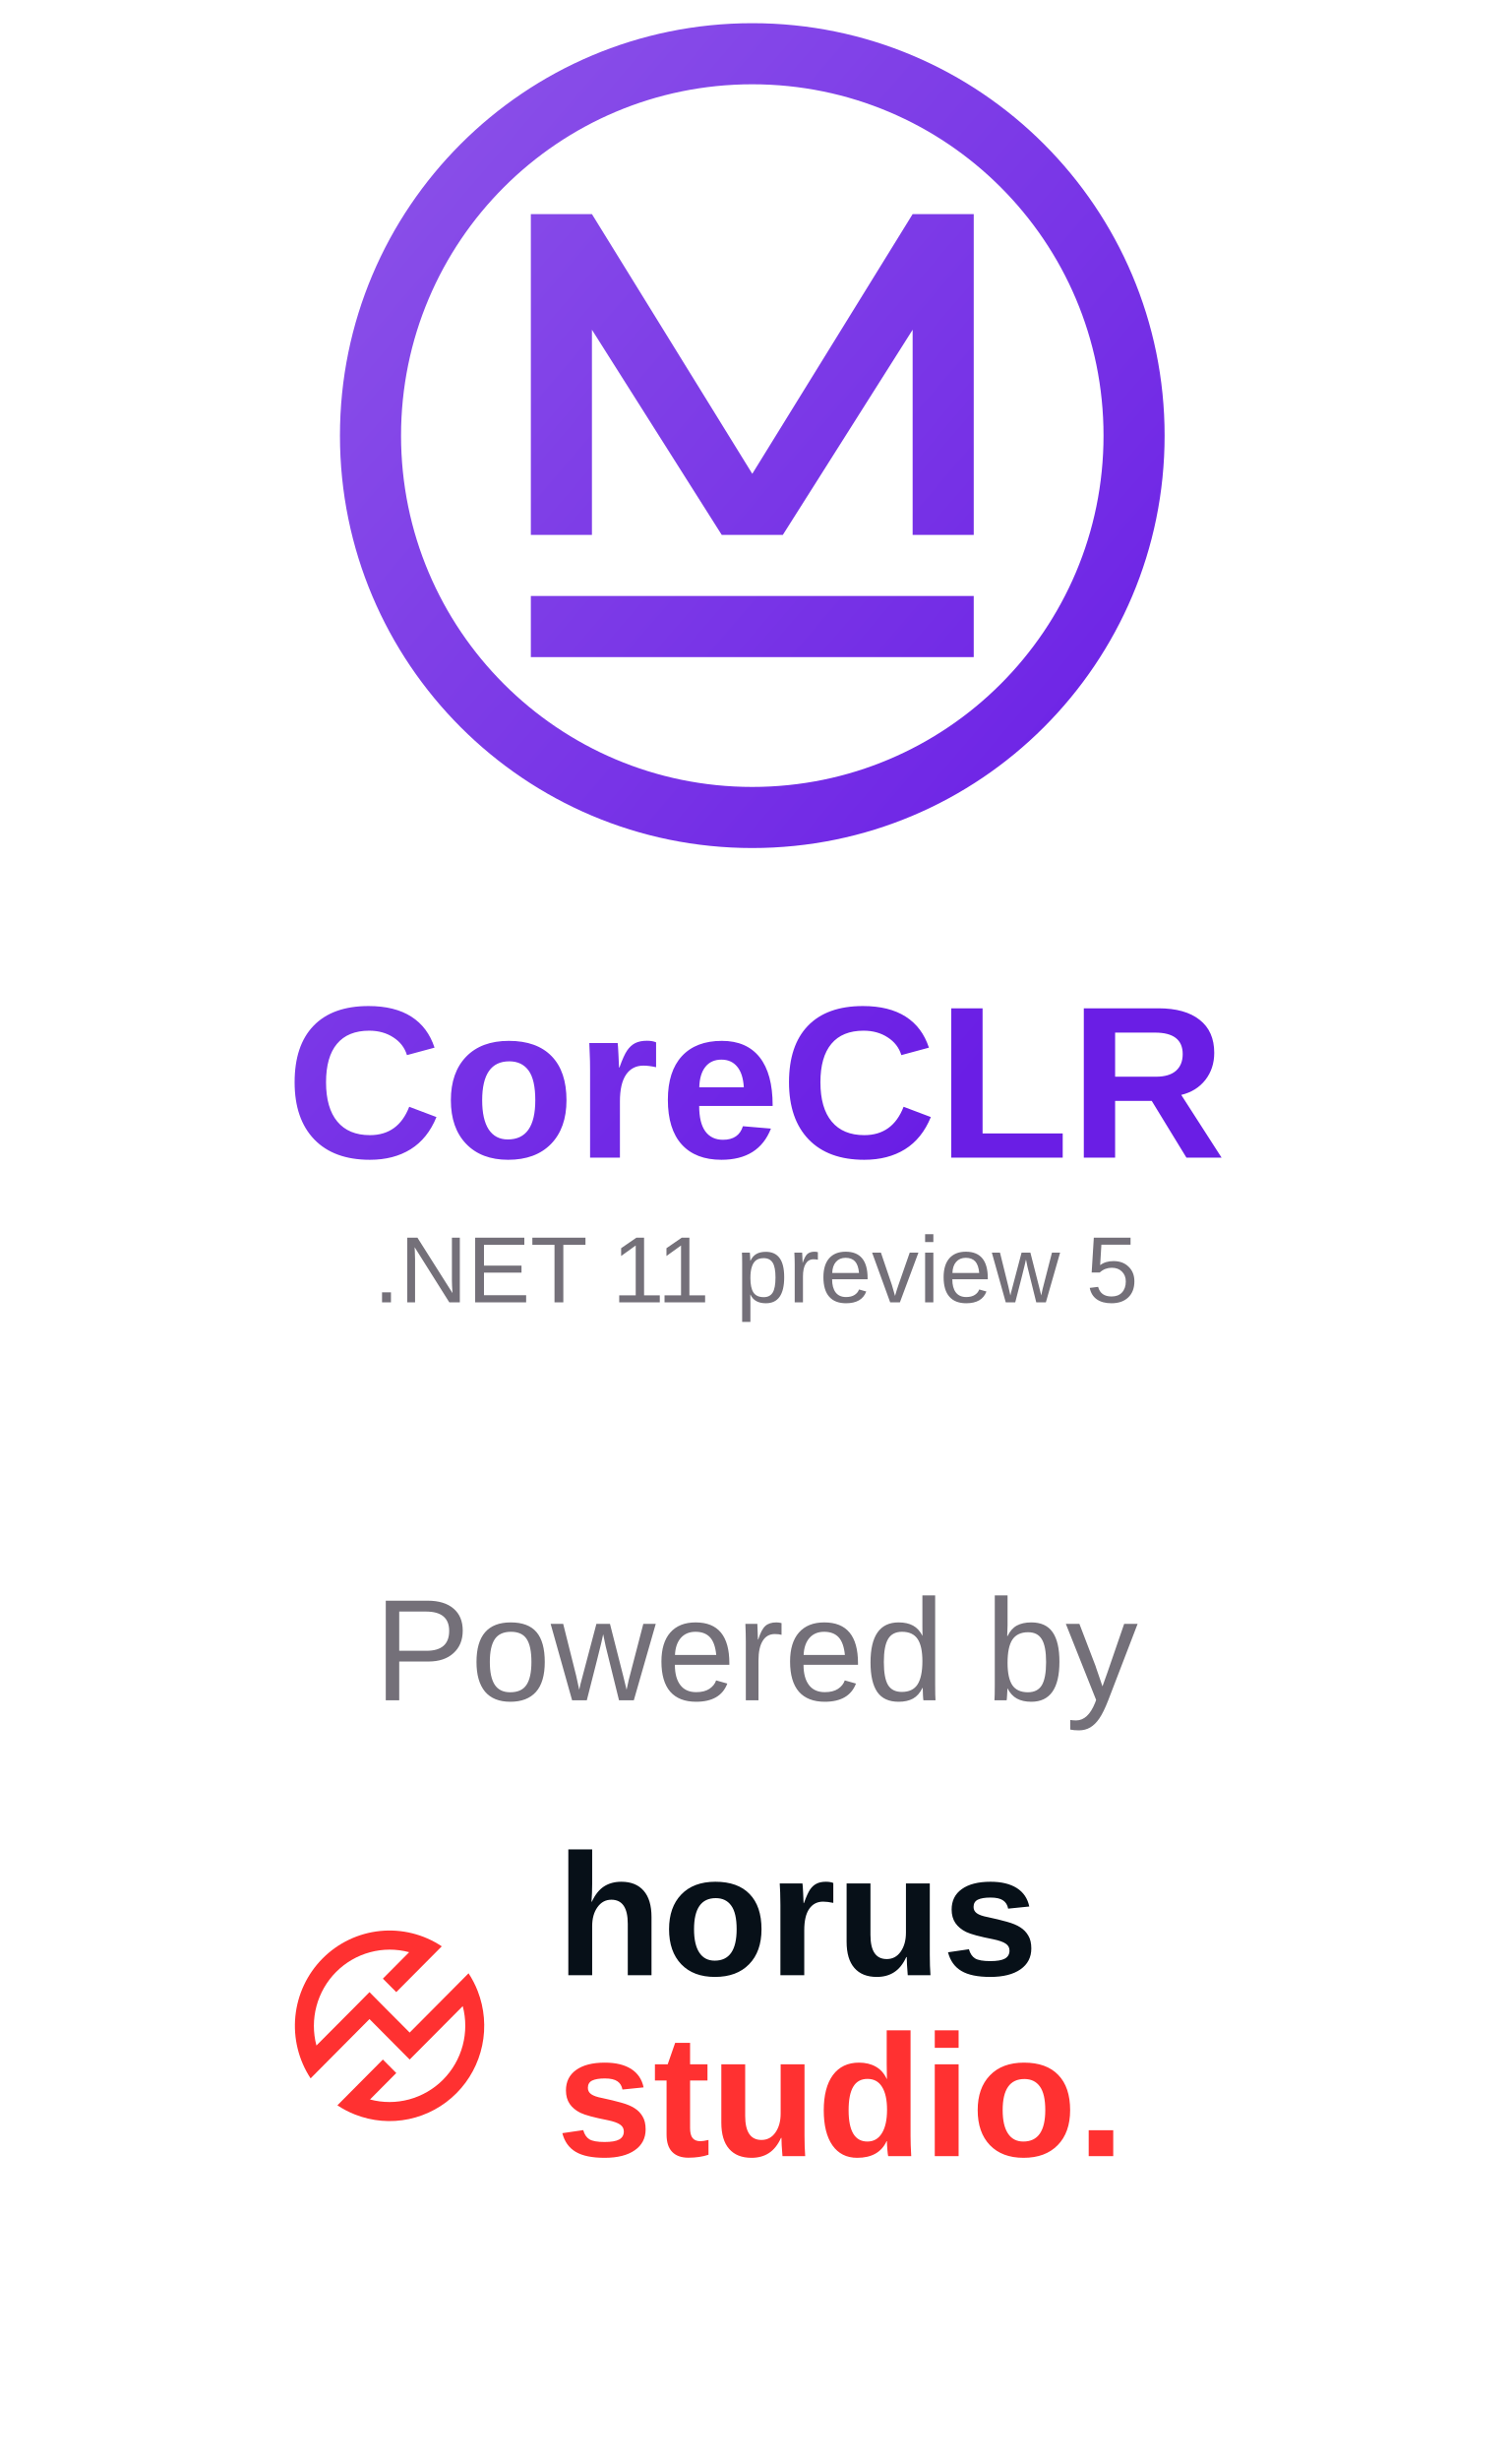
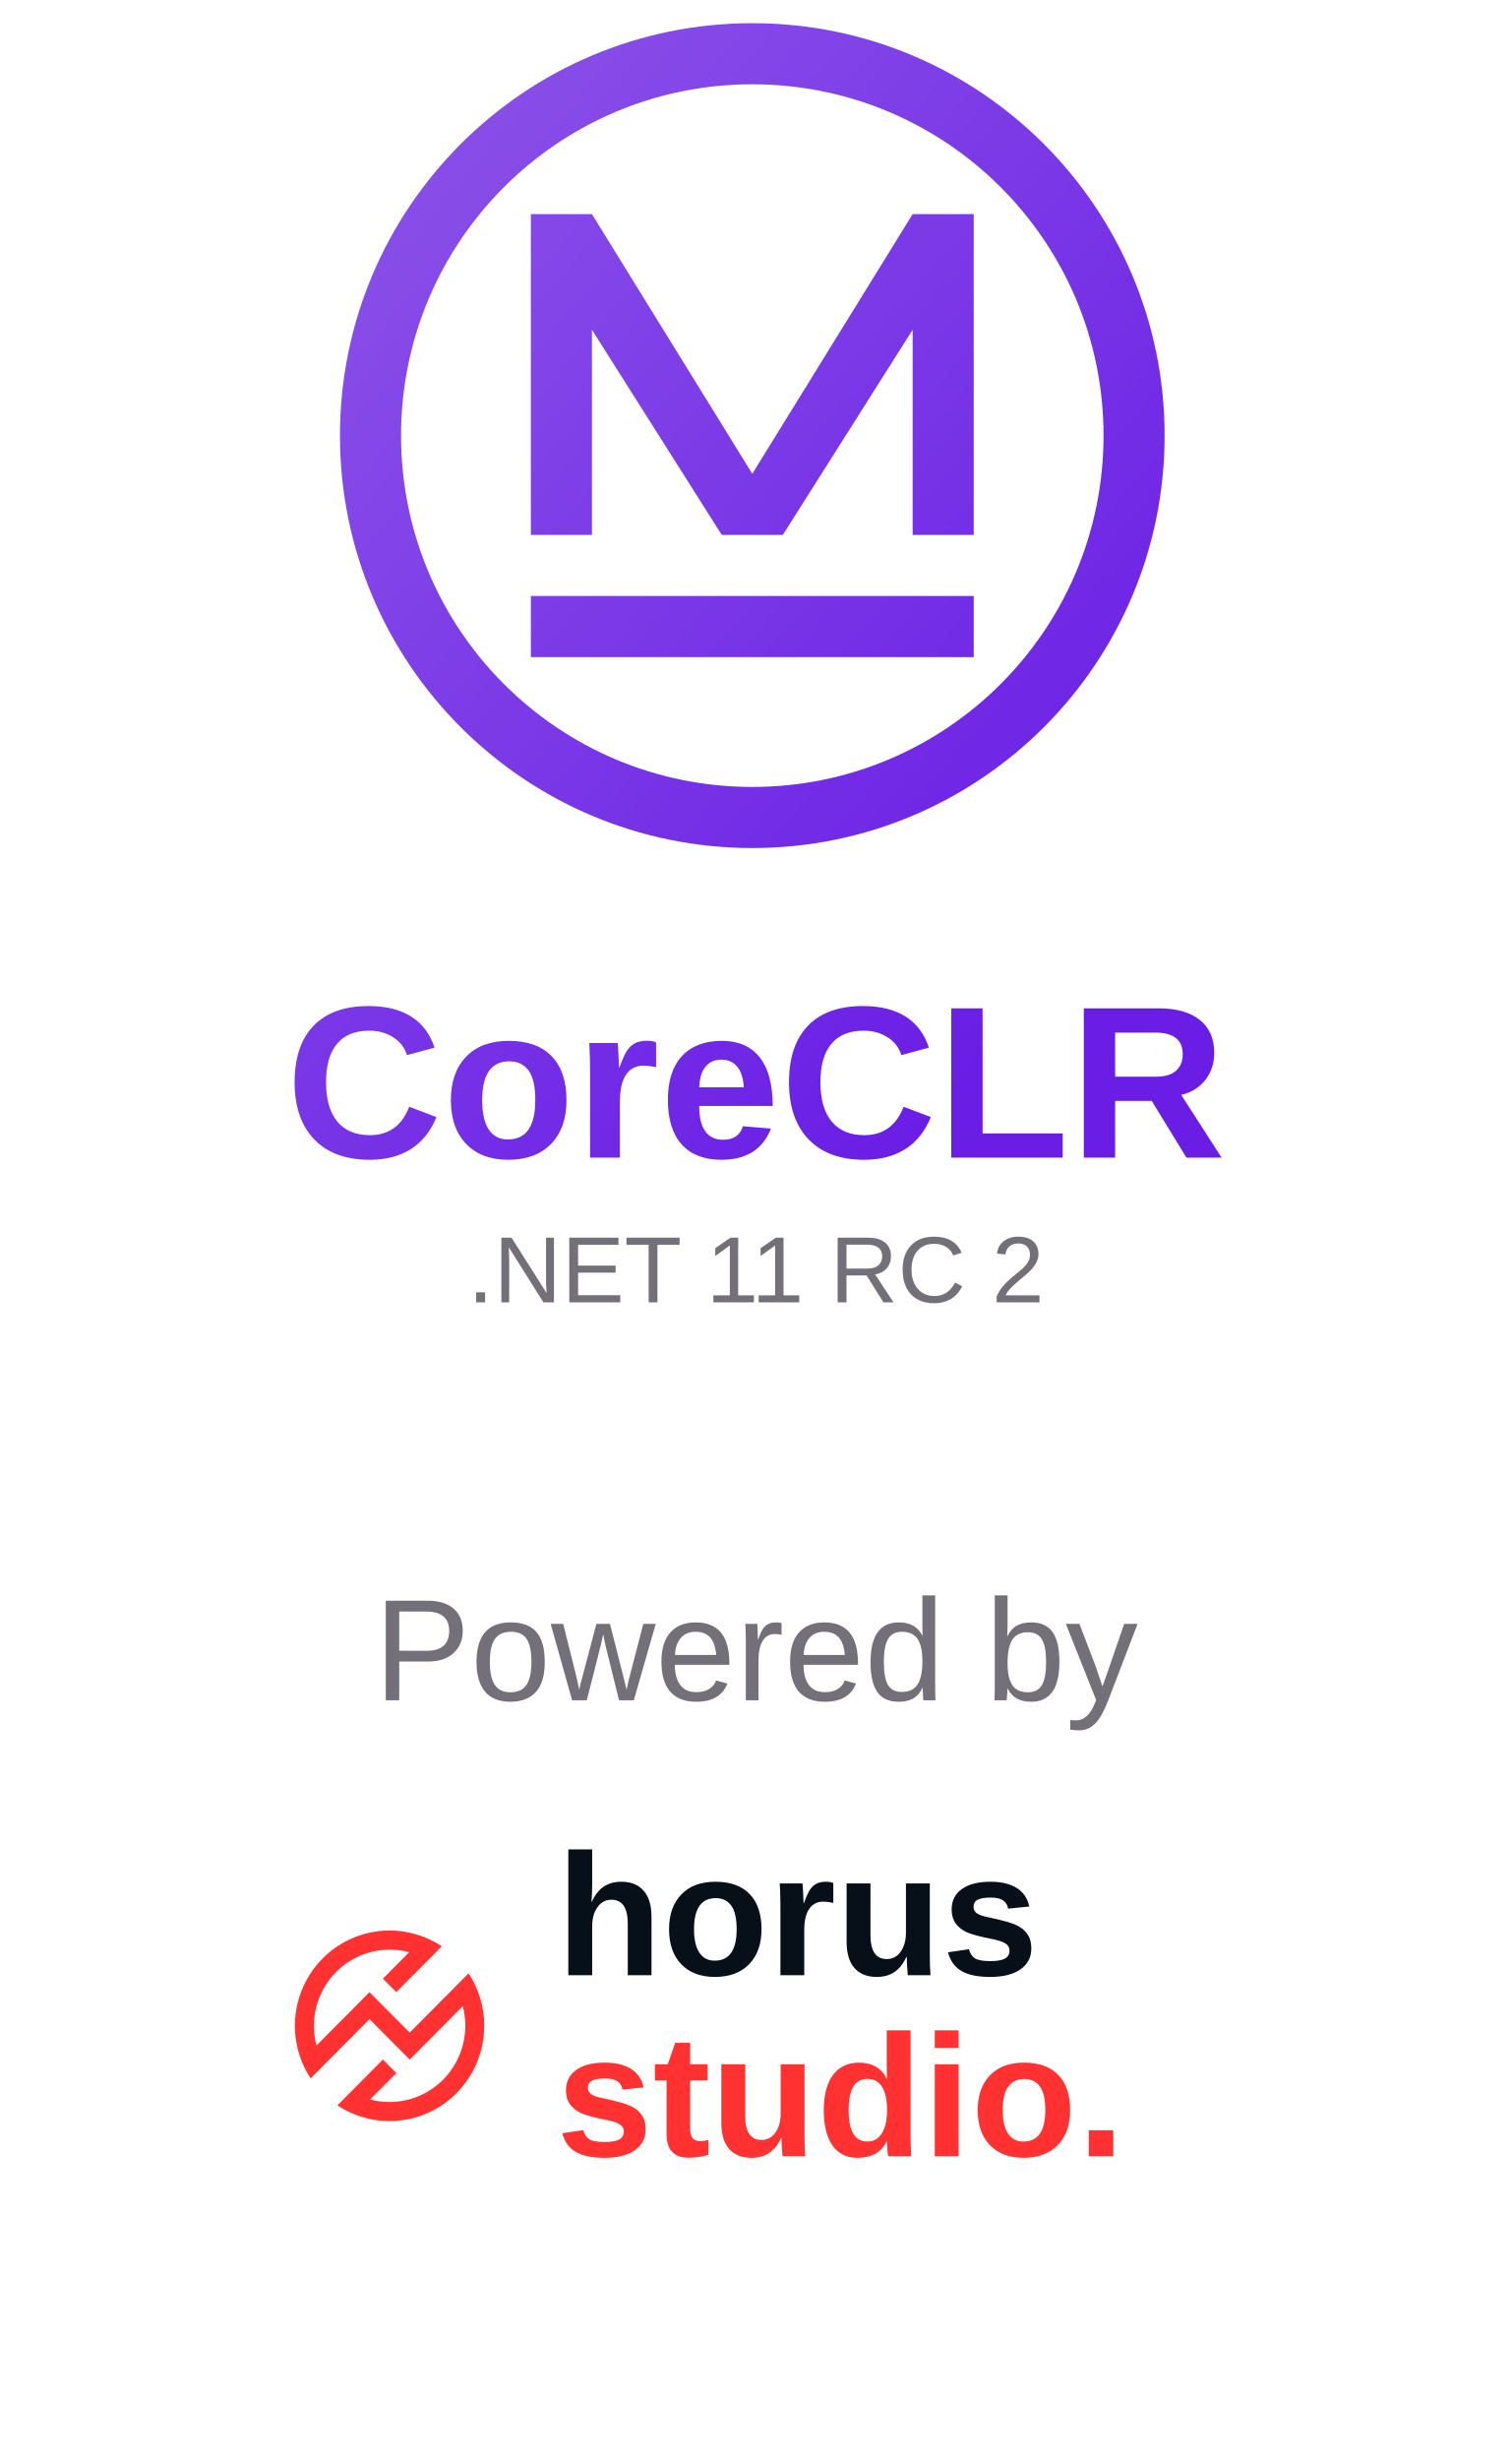
<svg xmlns="http://www.w3.org/2000/svg" width="209" height="340" viewBox="0 0 209 340" fill="none">
  <path d="M104.002 3.205C135.485 3.205 161.006 28.725 161.006 60.206C161.006 91.687 135.485 117.208 104.002 117.208C72.52 117.208 46.998 91.687 46.998 60.206C46.999 28.725 72.52 3.205 104.002 3.205ZM104.002 11.649C77.184 11.649 55.444 33.389 55.444 60.206C55.444 87.023 77.184 108.764 104.002 108.764C130.821 108.764 152.561 87.023 152.561 60.206C152.561 33.389 130.821 11.649 104.002 11.649ZM134.616 90.819H73.389V82.374H134.616V90.819ZM81.835 29.595L104.002 65.484L126.17 29.595H134.617V73.929H126.171V45.574L108.225 73.929H99.78L81.835 45.576V73.929H73.389V29.595H81.835Z" fill="url(#paint0_linear_333_46)" />
  <text x="104.5" y="160" text-anchor="middle" font-family="Segoe UI, Arial, sans-serif" font-size="30" font-weight="700" fill="url(#paint0_linear_333_46)">CoreCLR</text>
-   <text x="104.5" y="180" text-anchor="middle" font-family="Segoe UI, Arial, sans-serif" font-size="13" font-weight="400" fill="#747079">.NET 11 preview 5</text>
+   <text x="104.5" y="180" text-anchor="middle" font-family="Segoe UI, Arial, sans-serif" font-size="13" font-weight="400" fill="#747079">.NET 11 RC 2</text>
  <text x="104.5" y="235" text-anchor="middle" font-family="Segoe UI, Arial, sans-serif" font-size="20" font-weight="400" fill="#747079">Powered by</text>
  <g transform="translate(-22.1, 92)">
    <path d="M88.144 183.188C87.809 182.327 87.385 181.504 86.877 180.733L84.978 182.644L78.737 188.924L75.033 185.205L73.181 183.333L71.331 185.205L65.846 190.714C65.374 188.929 65.377 187.05 65.854 185.267C66.331 183.483 67.265 181.856 68.563 180.55C69.861 179.244 71.478 178.304 73.25 177.824C75.023 177.344 76.89 177.342 78.664 177.816L75.033 181.47L76.885 183.333L81.276 178.916L83.175 177.004C80.658 175.33 77.644 174.581 74.642 174.886C71.64 175.191 68.835 176.53 66.701 178.677C64.568 180.823 63.237 183.646 62.935 186.667C62.632 189.687 63.376 192.721 65.041 195.253L66.94 193.342L73.181 187.06L78.737 192.651L79.663 191.72L80.589 190.788L86.073 185.27C86.544 187.056 86.541 188.934 86.064 190.718C85.587 192.501 84.653 194.128 83.355 195.434C82.057 196.74 80.441 197.68 78.668 198.161C76.895 198.641 75.028 198.644 73.254 198.17L76.885 194.515L75.033 192.651L70.643 197.069L68.745 198.98C69.511 199.49 70.329 199.917 71.184 200.253C73.554 201.186 76.143 201.404 78.634 200.879C81.126 200.355 83.411 199.111 85.21 197.301C87.01 195.49 88.246 193.191 88.767 190.684C89.288 188.177 89.072 185.572 88.144 183.188Z" fill="#FF3131" />
  </g>
  <text x="76.9" y="273" font-family="Segoe UI, Arial, sans-serif" font-size="24" font-weight="700" fill="#071018">horus</text>
  <text x="76.9" y="298" font-family="Segoe UI, Arial, sans-serif" font-size="24" font-weight="700" fill="#FF3131">studio.</text>
  <defs>
    <linearGradient id="paint0_linear_333_46" x1="40.531" y1="7.277" x2="164.395" y2="113.82" gradientUnits="userSpaceOnUse">
      <stop stop-color="#8E56E9" />
      <stop offset="1" stop-color="#6A1EE5" />
    </linearGradient>
  </defs>
</svg>
